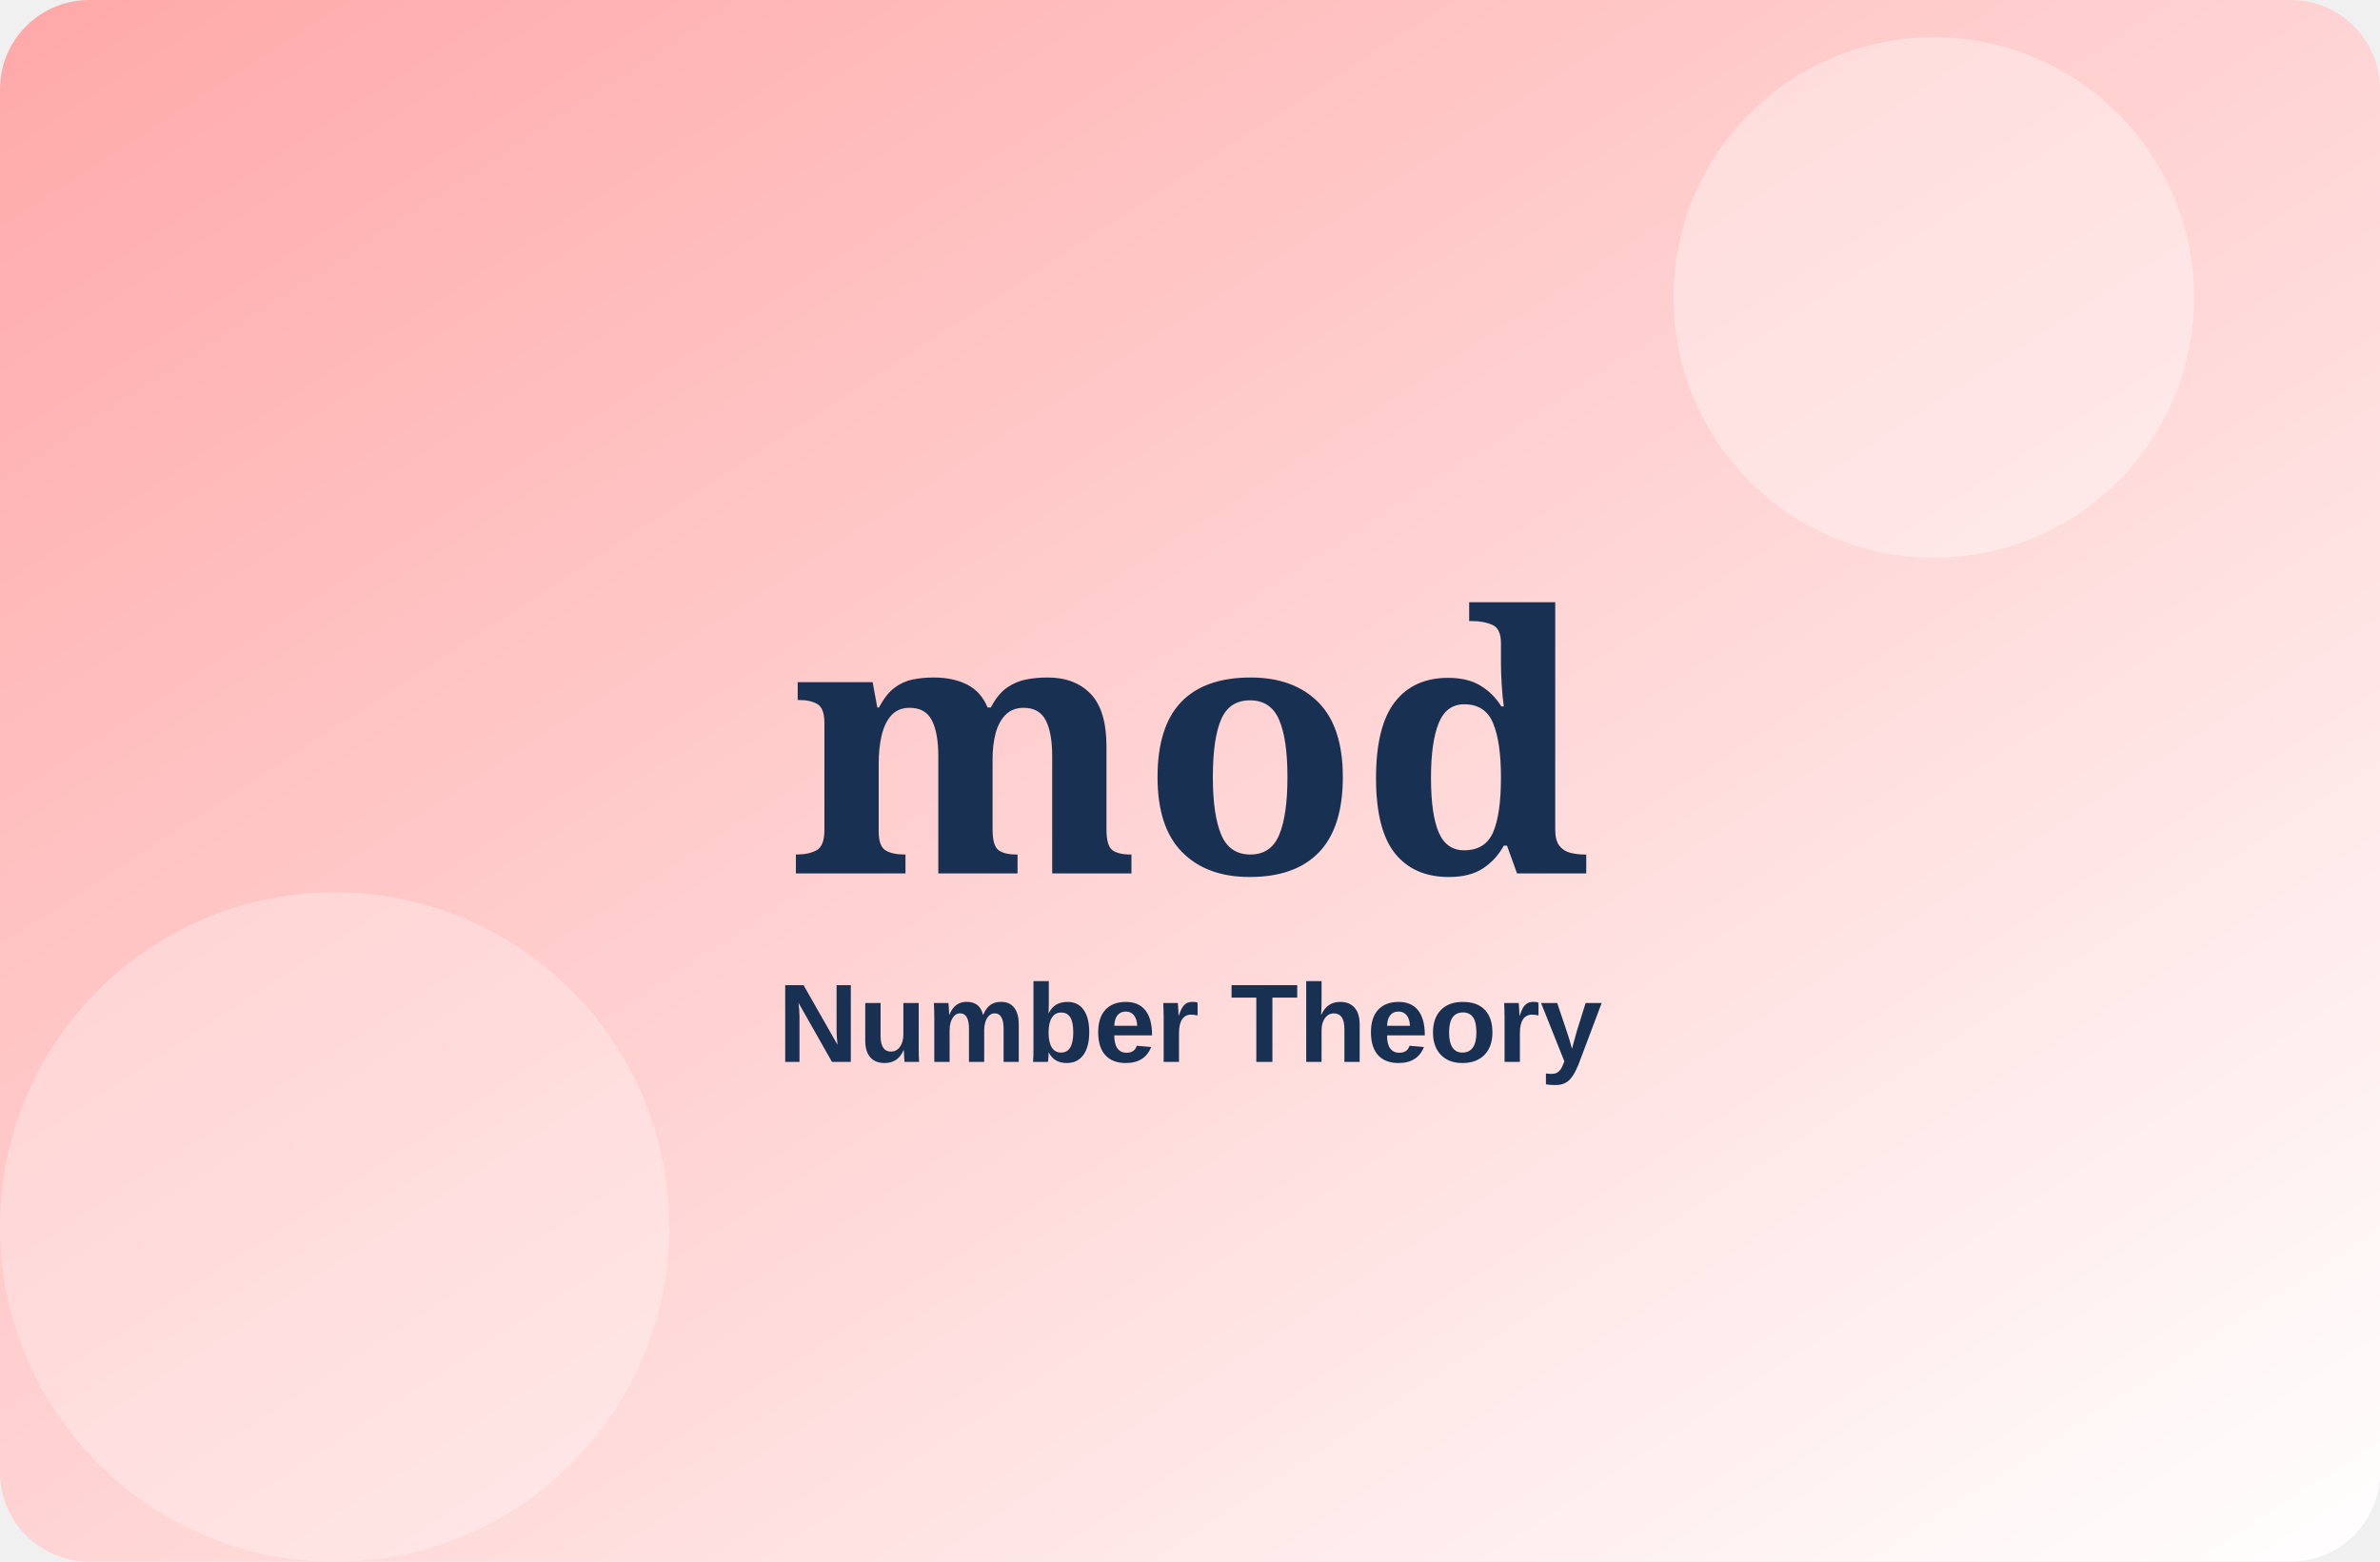
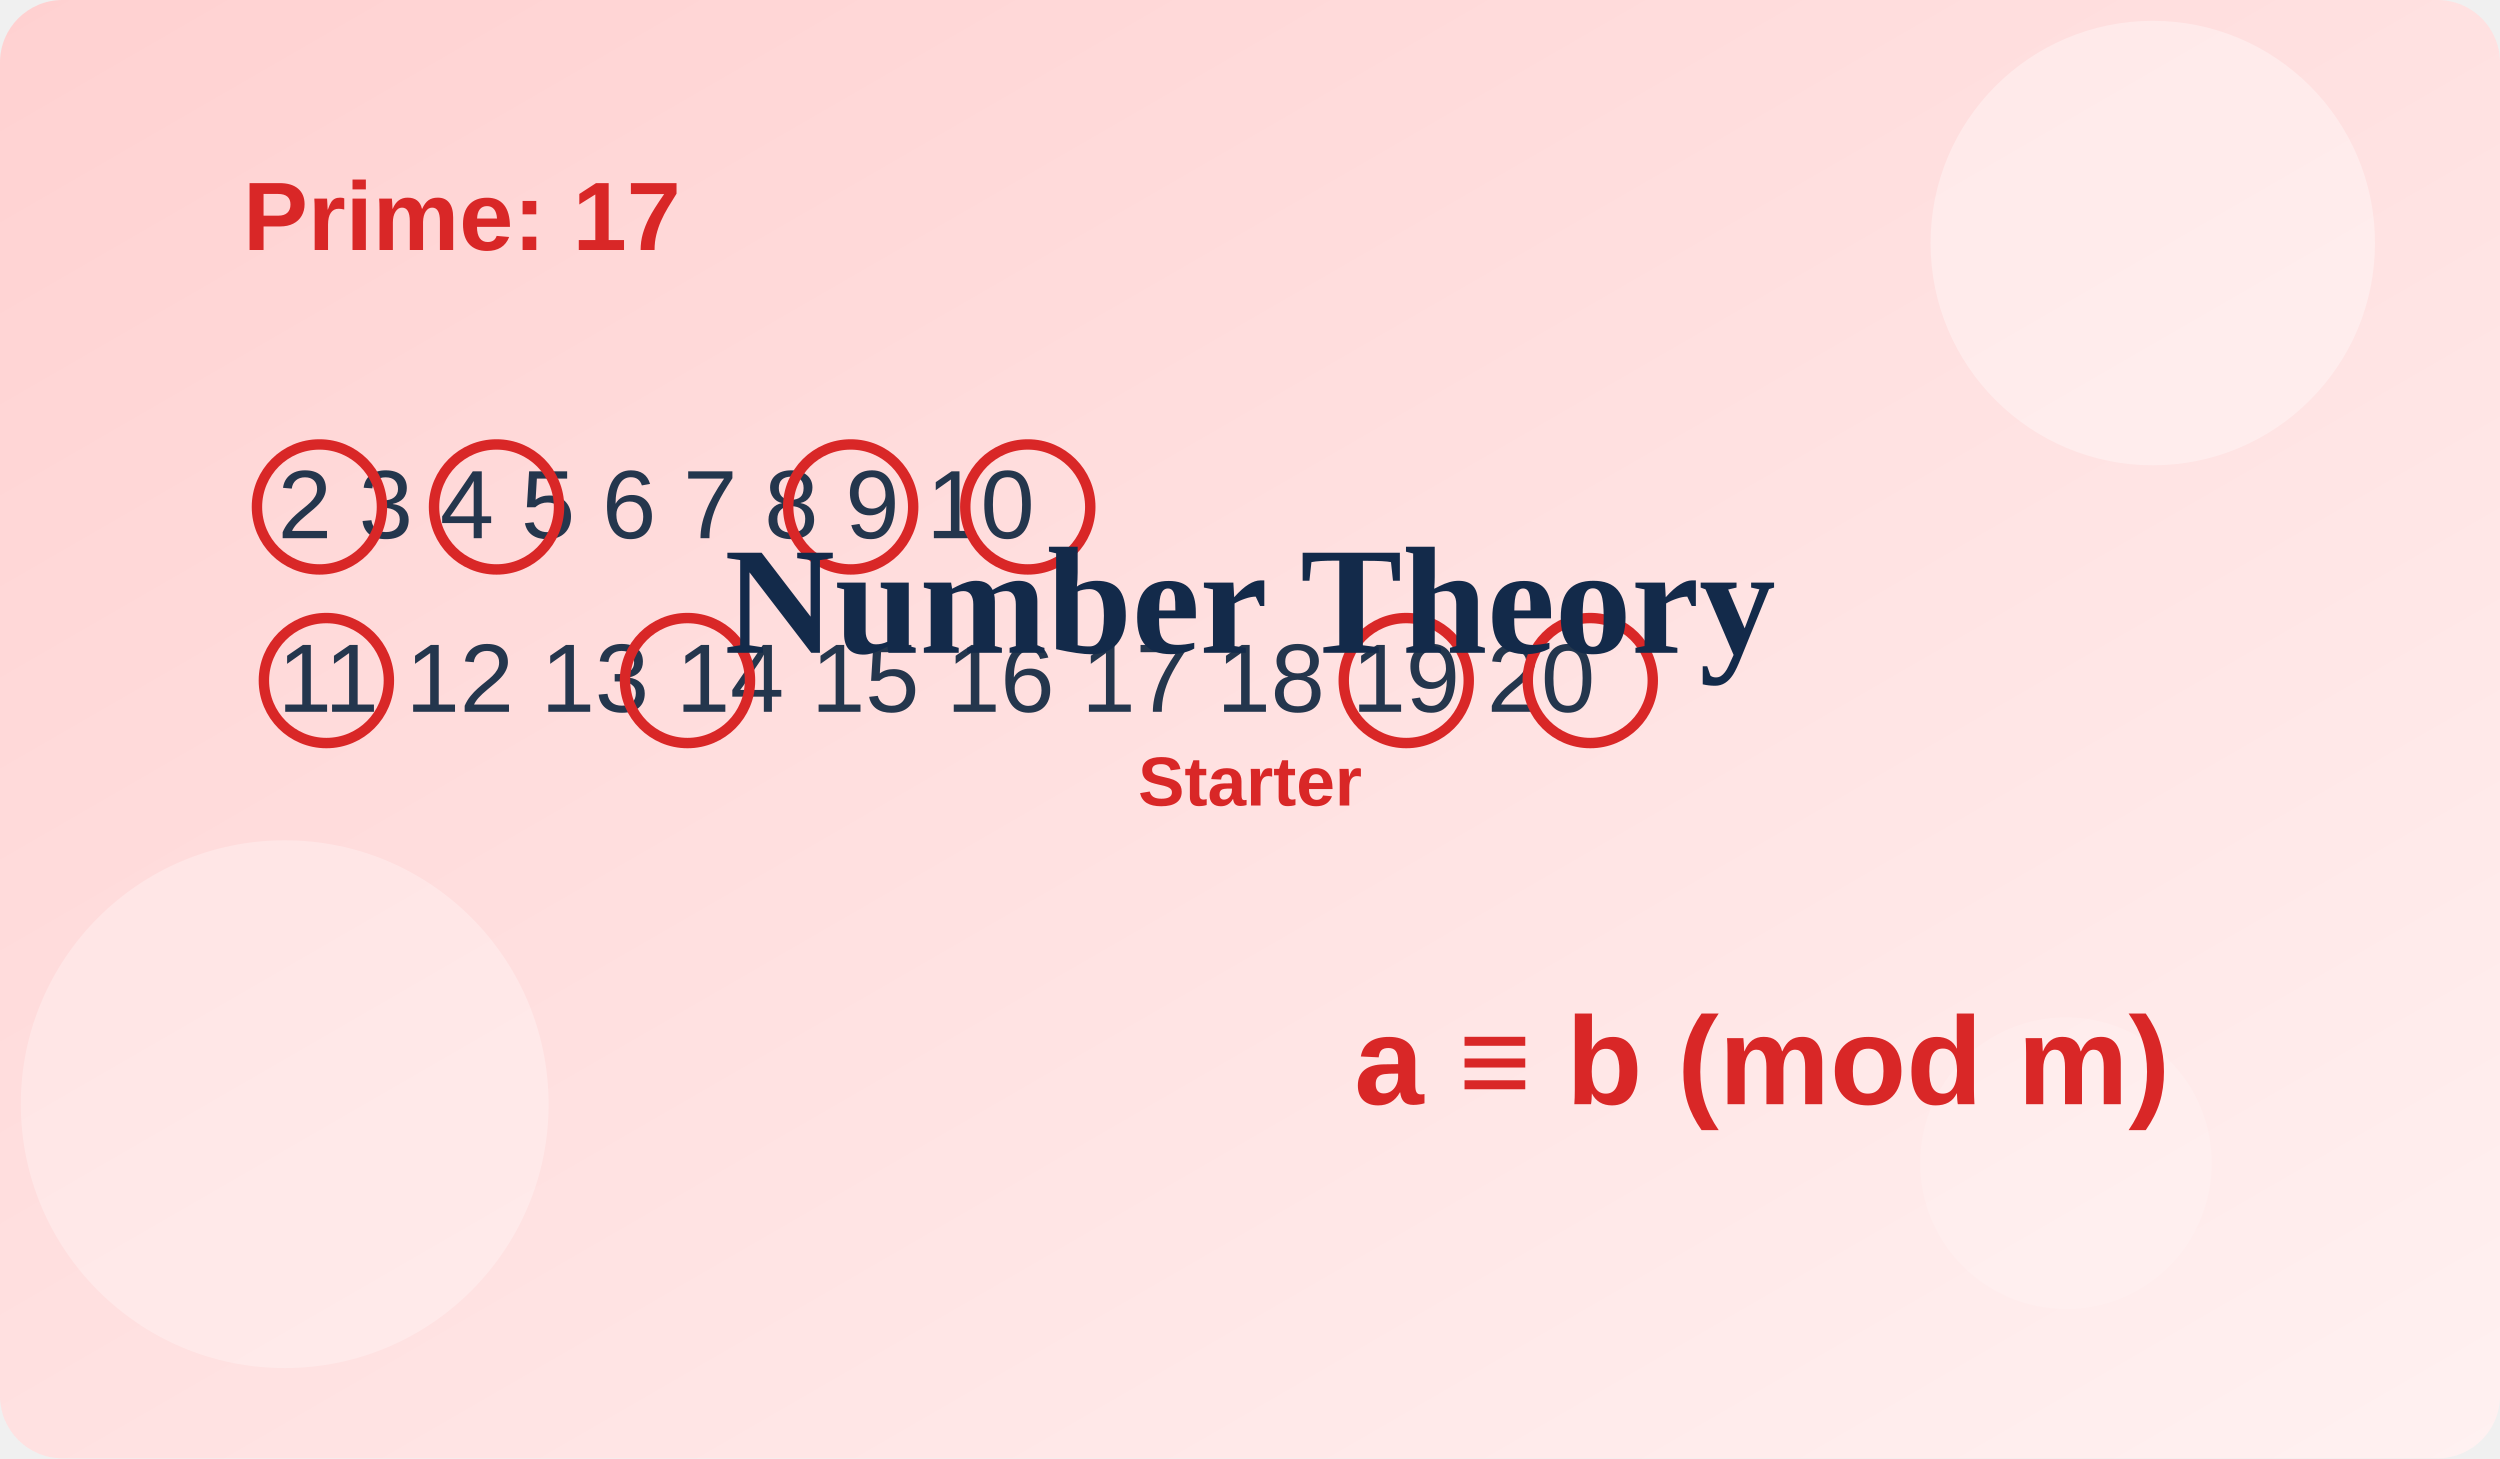
- <svg xmlns="http://www.w3.org/2000/svg" width="640" height="420" viewBox="0 0 640 420">
+ <svg xmlns="http://www.w3.org/2000/svg" width="720" height="420" viewBox="0 0 720 420" role="img" aria-label="Number Theory">
  <defs>
    <linearGradient id="g" x1="0" y1="0" x2="1" y2="1">
-       <stop stop-color="#ffa8a8" />
-       <stop offset="1" stop-color="#ffffff" />
+       <stop offset="0" stop-color="#ffd1d1" />
+       <stop offset="1" stop-color="#fff1f1" />
    </linearGradient>
+     <filter id="shadow" x="-20%" y="-20%" width="140%" height="140%">
+       <feDropShadow dx="0" dy="6" stdDeviation="8" flood-color="#0b2a4a" flood-opacity="0.12" />
+     </filter>
  </defs>
-   <rect width="640" height="420" rx="24" fill="url(#g)" />
-   <circle cx="520" cy="80" r="70" fill="rgba(255,255,255,.35)" />
-   <circle cx="90" cy="330" r="90" fill="rgba(255,255,255,.28)" />
-   <text x="50%" y="48%" text-anchor="middle" dominant-baseline="middle" font-family="Georgia, serif" font-size="96" font-weight="700" fill="#183153">mod</text>
-   <text x="50%" y="68%" text-anchor="middle" font-family="Arial, sans-serif" font-size="30" font-weight="700" fill="#183153">Number Theory</text>
+   <rect width="720" height="420" rx="18" fill="url(#g)" />
+   <circle cx="82" cy="318" r="76" fill="#fff" opacity="0.28" />
+   <circle cx="620" cy="70" r="64" fill="#fff" opacity="0.35" />
+   <circle cx="595" cy="335" r="42" fill="#fff" opacity="0.14" />
+   <text x="70" y="72" font-family="Arial, sans-serif" font-weight="800" font-size="28" fill="#d92727">Prime: 17</text>
+   <g font-family="Arial, sans-serif" font-size="28" fill="#24364d">
+     <text x="80" y="155">2  3  4  5  6  7  8  9  10</text>
+     <text x="80" y="205">11  12  13  14  15  16  17  18  19  20</text>
+   </g>
+   <g fill="none" stroke="#d92727" stroke-width="3">
+     <circle cx="92" cy="146" r="18" />
+     <circle cx="143" cy="146" r="18" />
+     <circle cx="245" cy="146" r="18" />
+     <circle cx="296" cy="146" r="18" />
+     <circle cx="94" cy="196" r="18" />
+     <circle cx="198" cy="196" r="18" />
+     <circle cx="405" cy="196" r="18" />
+     <circle cx="458" cy="196" r="18" />
+   </g>
+   <text x="390" y="318" font-family="Arial, sans-serif" font-weight="800" font-size="36" fill="#d92727">a ≡ b  (mod m)</text>
+   <text x="360" y="188" text-anchor="middle" font-family="Georgia, 'Times New Roman', serif" font-weight="800" font-size="44" fill="#132a4a">Number Theory</text>
+   <text x="360" y="232" text-anchor="middle" font-family="Arial, sans-serif" font-weight="700" font-size="20" fill="#d92727">Starter</text>
</svg>
